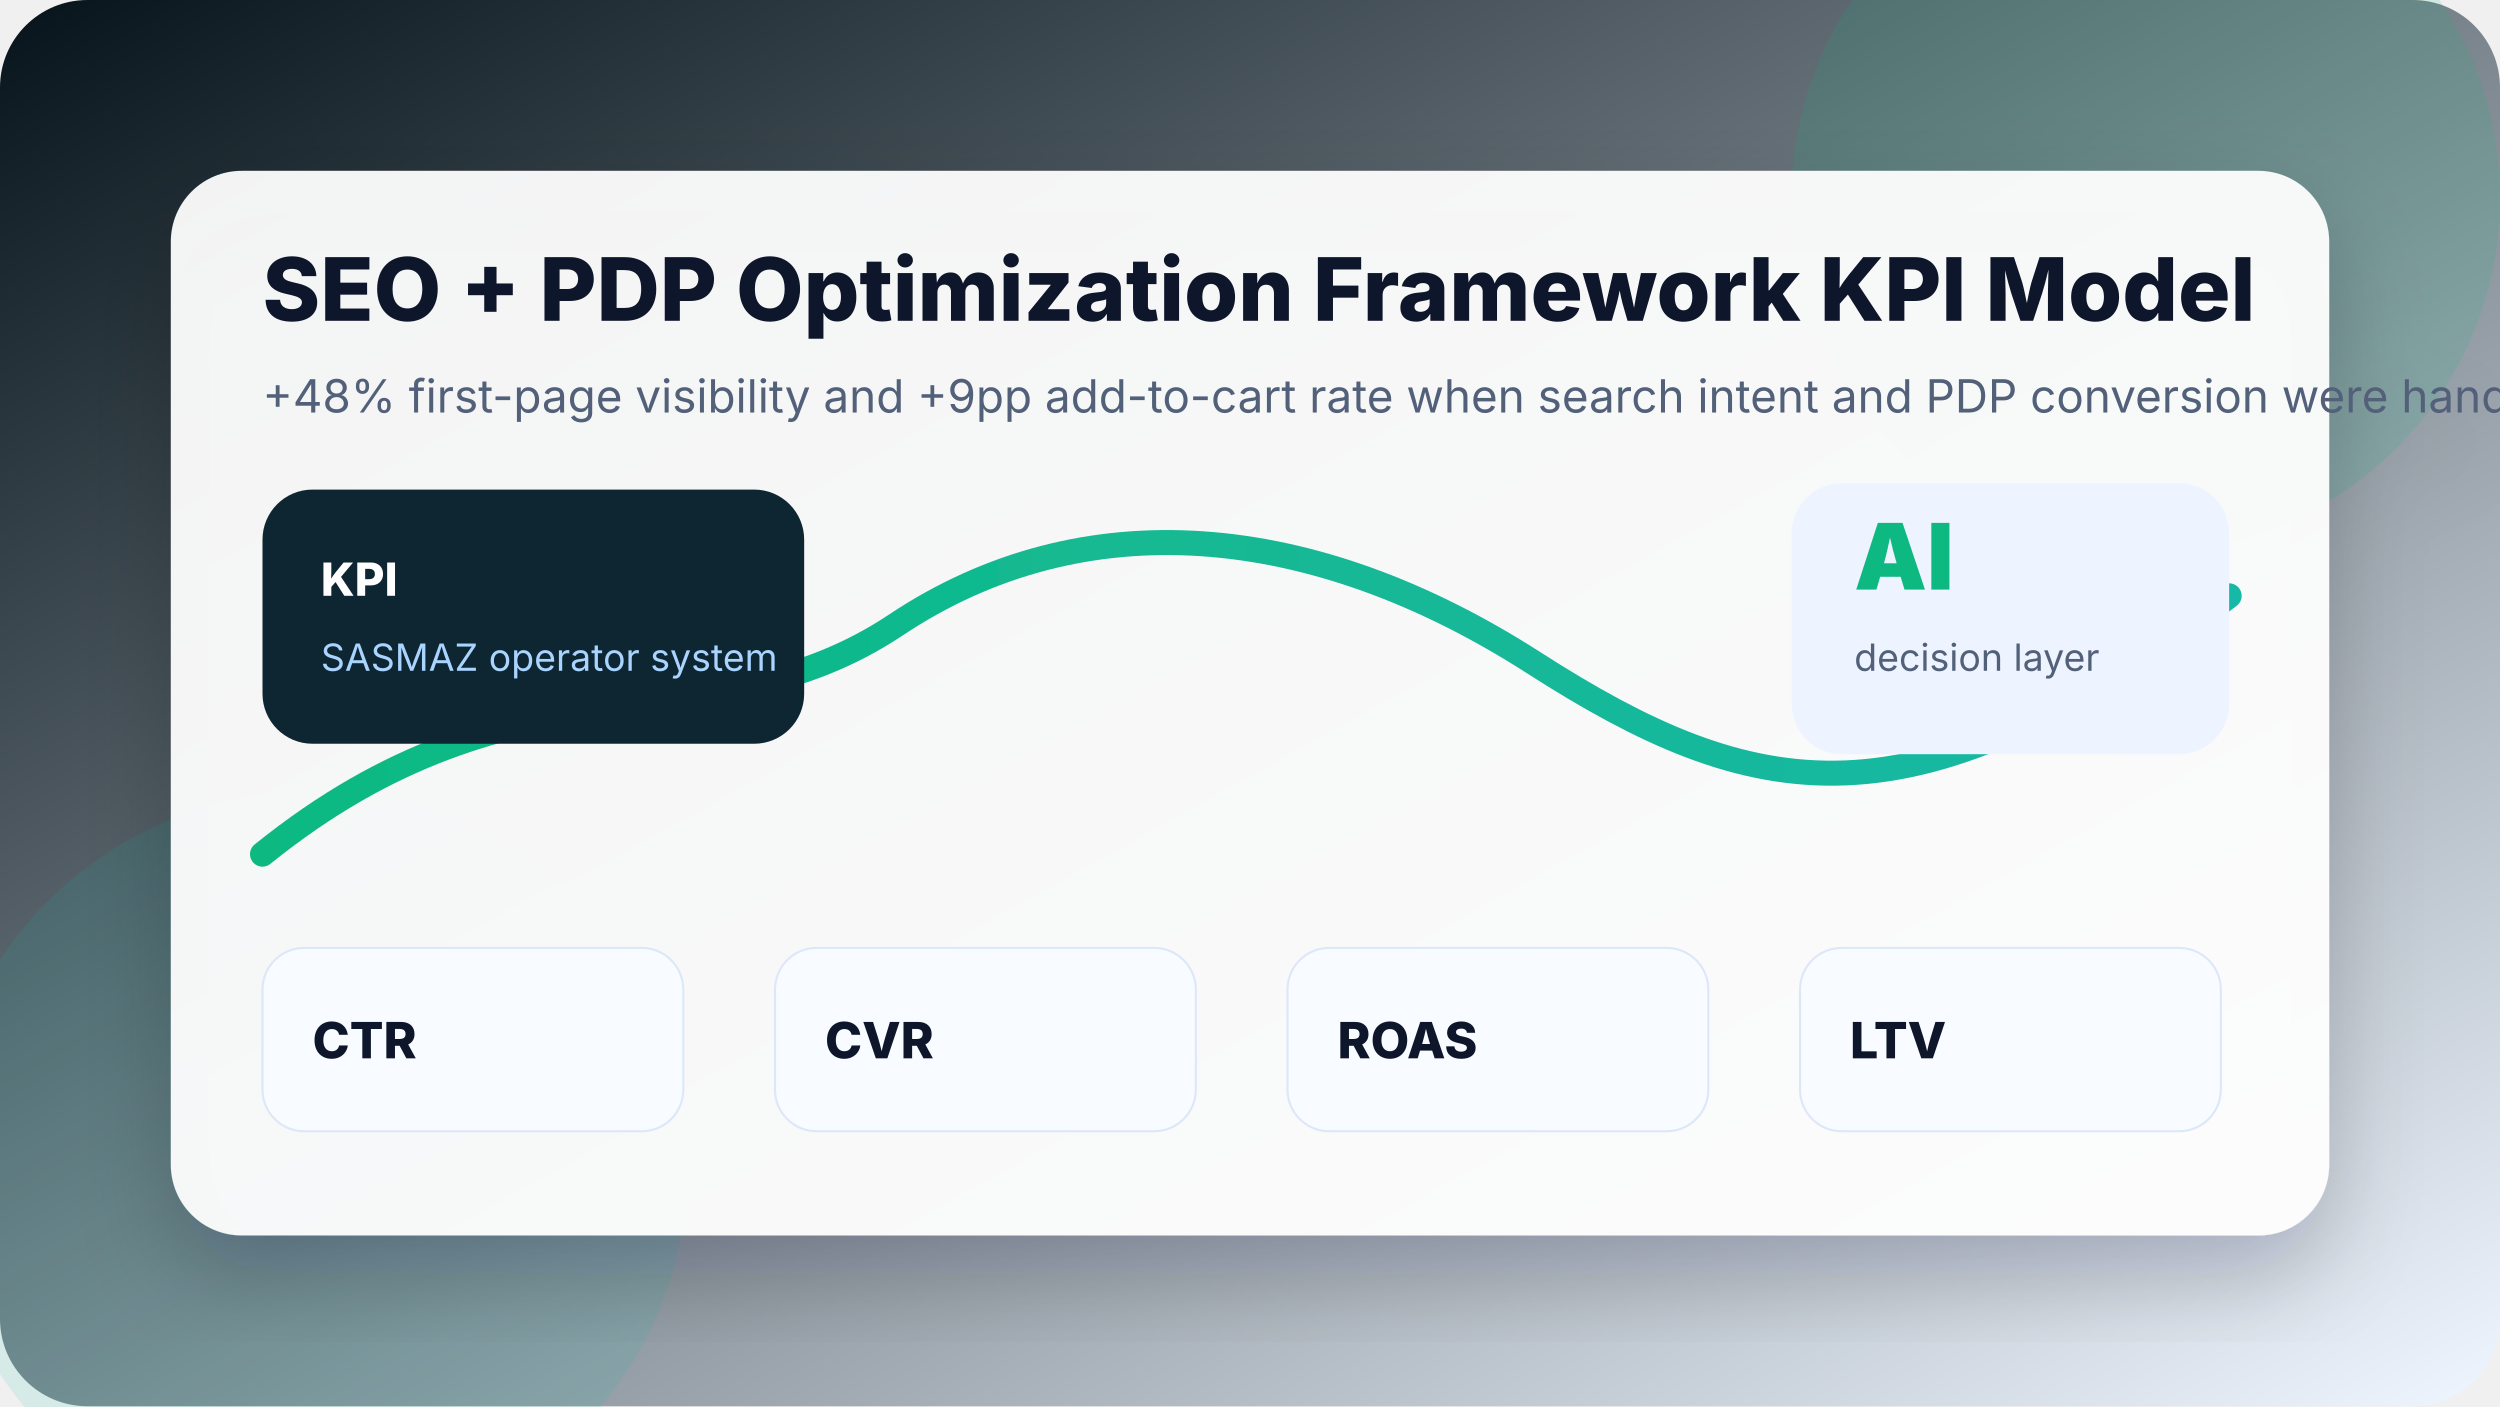
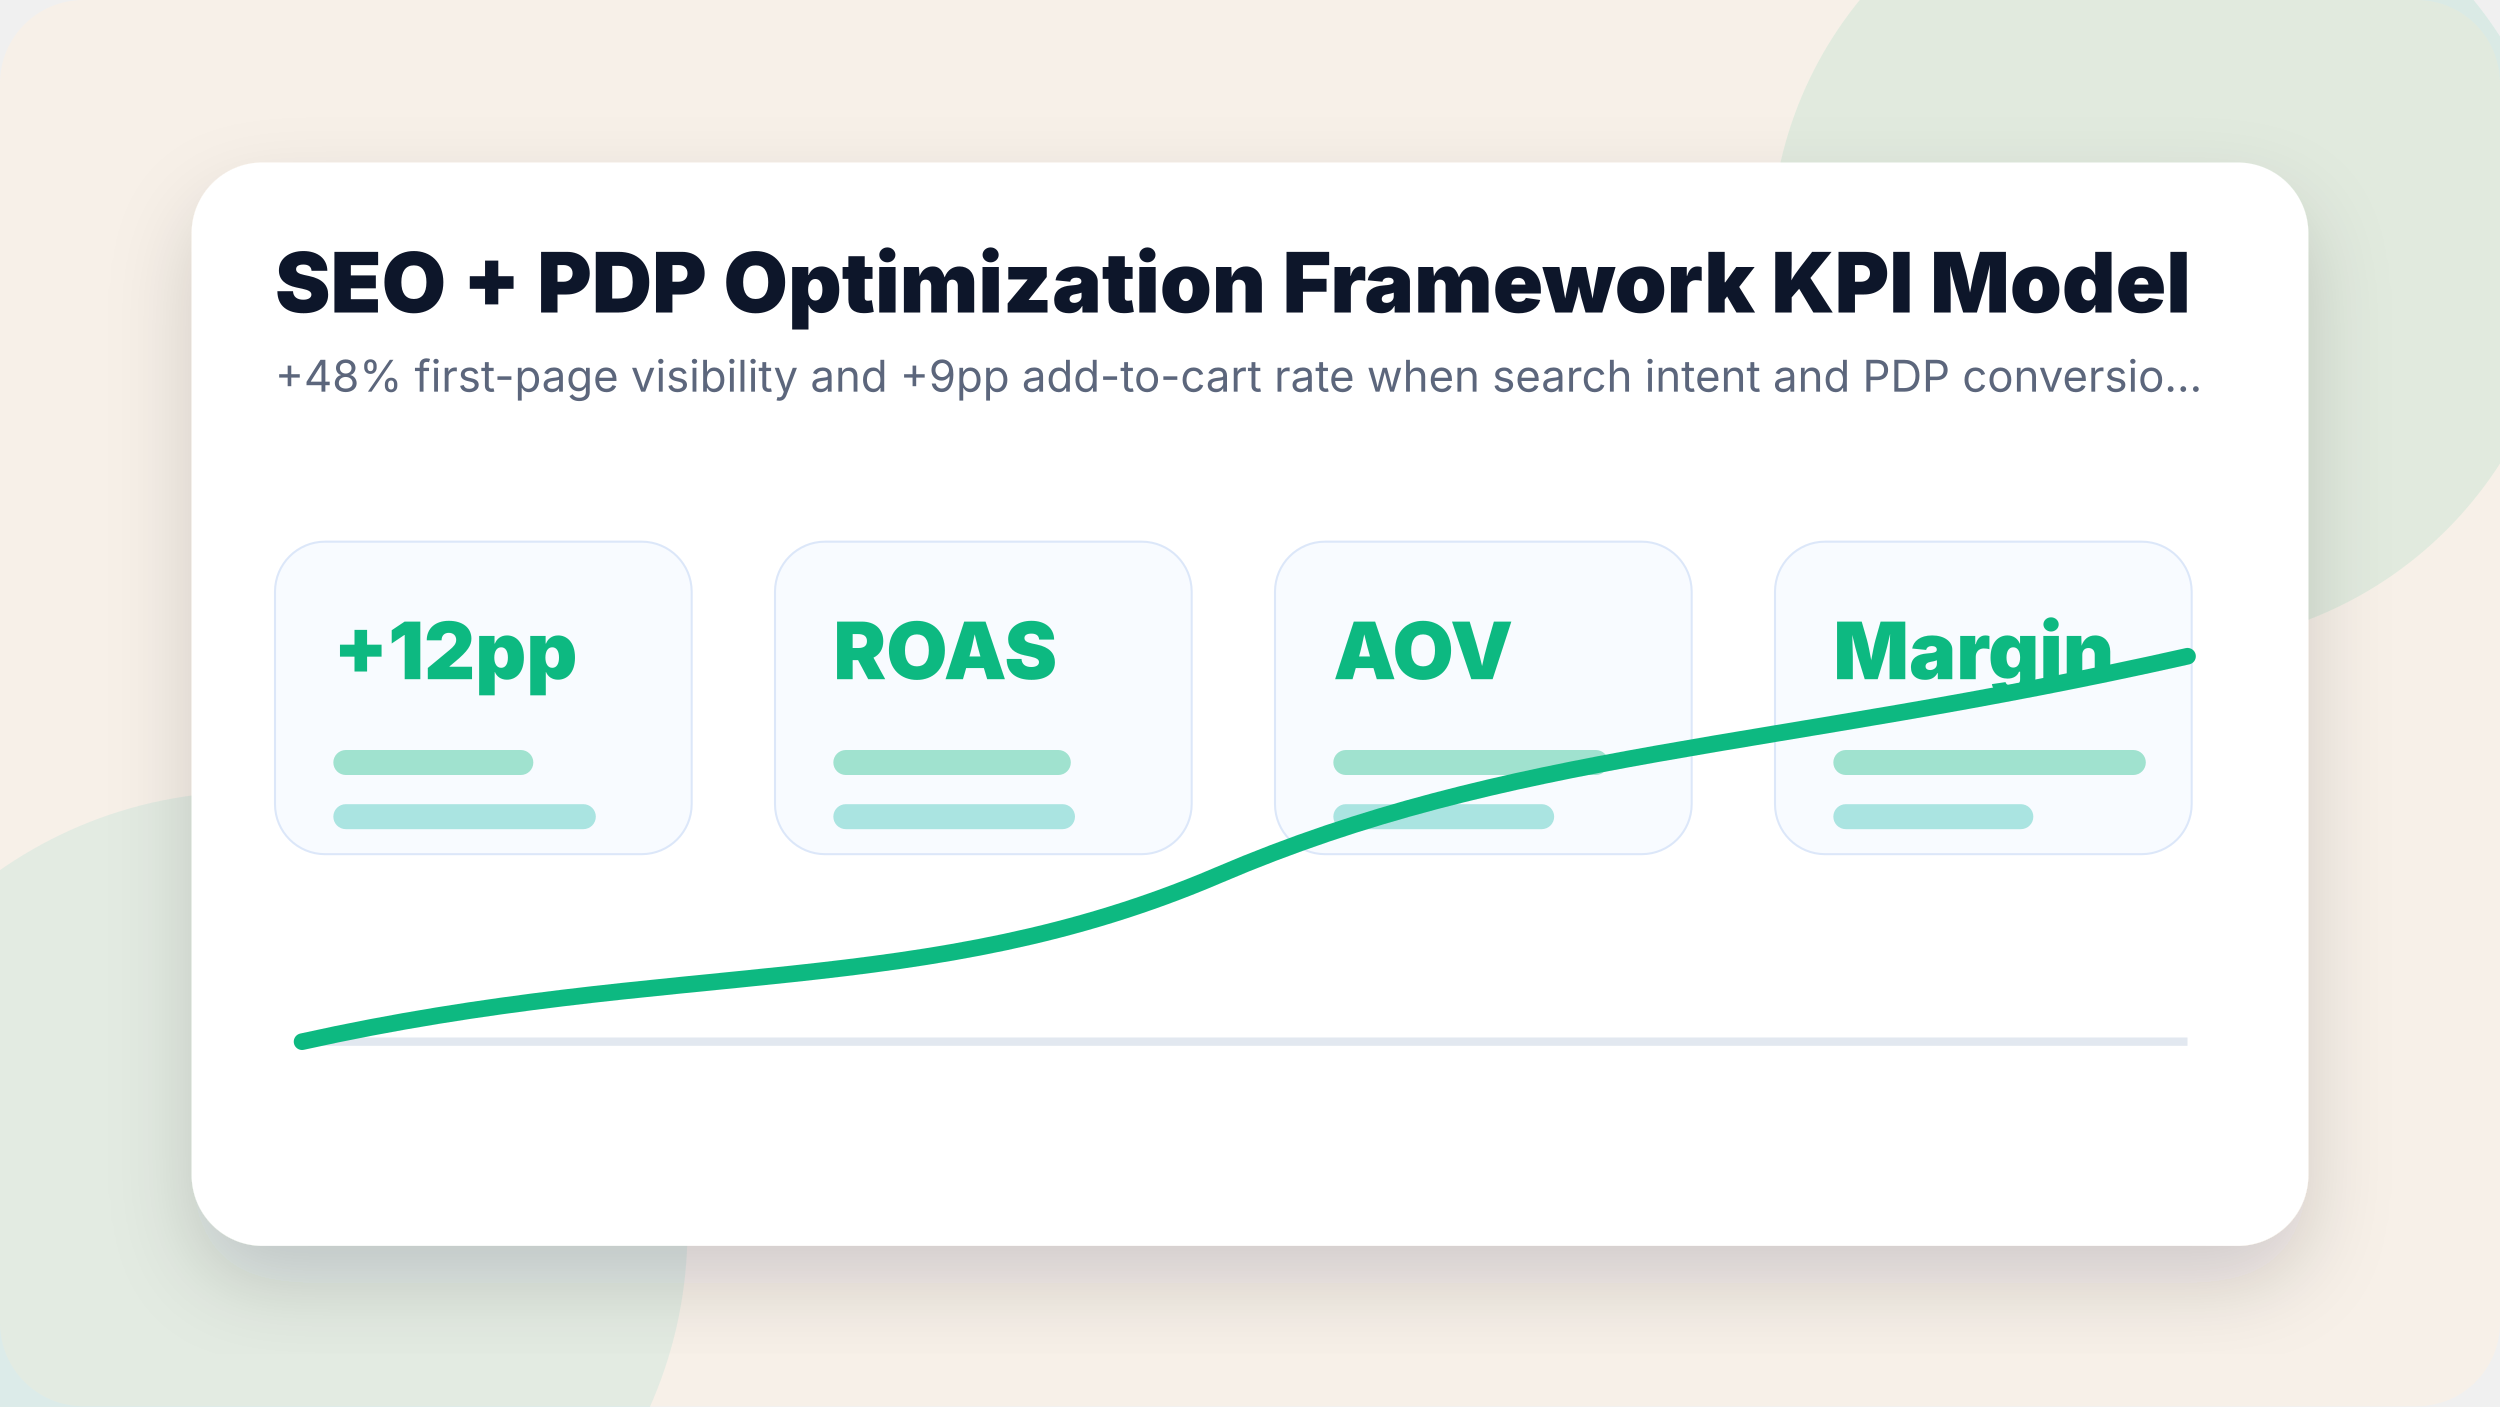
<svg xmlns="http://www.w3.org/2000/svg" width="1200" height="675" viewBox="0 0 1200 675">
  <defs>
-     <linearGradient id="bg" x1="0" x2="1" y1="0" y2="1">
-       <stop stop-color="#06131a" />
-       <stop offset="1" stop-color="#eff6ff" />
-     </linearGradient>
-     <linearGradient id="line" x1="0" x2="1">
-       <stop stop-color="#10b981" />
-       <stop offset="1" stop-color="#14b8a6" />
-     </linearGradient>
    <filter id="shadow">
-       <feDropShadow dx="0" dy="20" stdDeviation="22" flood-color="#0f172a" flood-opacity="0.22" />
+       <feDropShadow dx="0" dy="18" stdDeviation="20" flood-color="#0f172a" flood-opacity="0.16" />
    </filter>
  </defs>
-   <rect width="1200" height="675" rx="42" fill="url(#bg)" />
-   <circle cx="1030" cy="95" r="170" fill="#10b981" opacity="0.14" />
-   <circle cx="150" cy="560" r="180" fill="#14b8a6" opacity="0.12" />
+   <rect width="1200" height="675" rx="40" fill="#f7f0e8" />
+   <circle cx="1040" cy="120" r="190" fill="#10b981" opacity="0.10" />
+   <circle cx="120" cy="590" r="210" fill="#14b8a6" opacity="0.09" />
  <g filter="url(#shadow)">
-     <rect x="82" y="82" width="1036" height="511" rx="34" fill="white" opacity="0.94" />
-     <text x="126" y="154" font-family="Inter, Arial" font-size="42" font-weight="800" fill="#0f172a">SEO + PDP Optimization Framework KPI Model</text>
-     <text x="126" y="198" font-family="Inter, Arial" font-size="22" fill="#526179">+48% first-page visibility and +9pp add-to-cart rate when search intent and PDP conversion were handled together</text>
-     <path d="M126 410 C250 310 340 360 430 300 S630 250 736 318 S918 402 1070 286" fill="none" stroke="url(#line)" stroke-width="12" stroke-linecap="round" />
-     <rect x="126" y="455" width="202" height="88" rx="20" fill="#f8fbff" stroke="#dce7f9" />
-     <text x="150" y="508" font-family="Inter, Arial" font-size="24" font-weight="800" fill="#0f172a">CTR</text>
-     <rect x="372" y="455" width="202" height="88" rx="20" fill="#f8fbff" stroke="#dce7f9" />
-     <text x="396" y="508" font-family="Inter, Arial" font-size="24" font-weight="800" fill="#0f172a">CVR</text>
-     <rect x="618" y="455" width="202" height="88" rx="20" fill="#f8fbff" stroke="#dce7f9" />
-     <text x="642" y="508" font-family="Inter, Arial" font-size="24" font-weight="800" fill="#0f172a">ROAS</text>
-     <rect x="864" y="455" width="202" height="88" rx="20" fill="#f8fbff" stroke="#dce7f9" />
-     <text x="888" y="508" font-family="Inter, Arial" font-size="24" font-weight="800" fill="#0f172a">LTV</text>
-     <rect x="126" y="235" width="260" height="122" rx="24" fill="#0f2530" />
-     <text x="154" y="286" font-family="Inter, Arial" font-size="22" font-weight="800" fill="white">KPI</text>
-     <text x="154" y="322" font-family="Inter, Arial" font-size="18" fill="#a9d4ff">SASMAZ operator system</text>
-     <rect x="860" y="232" width="210" height="130" rx="24" fill="#eef4ff" />
-     <text x="890" y="283" font-family="Inter, Arial" font-size="44" font-weight="900" fill="#10b981">AI</text>
-     <text x="890" y="322" font-family="Inter, Arial" font-size="18" fill="#526179">decision layer</text>
+     <rect x="92" y="78" width="1016" height="520" rx="34" fill="#ffffff" />
+     <text x="132" y="150" font-family="Inter, Arial" font-size="40" font-weight="900" fill="#0f172a">SEO + PDP Optimization Framework KPI Model</text>
+     <text x="132" y="188" font-family="Inter, Arial" font-size="21" fill="#5b667b">+48% first-page visibility and +9pp add-to-cart rate when search intent and PDP conversio...</text>
+     <rect x="132" y="260" width="200" height="150" rx="24" fill="#f8fbff" stroke="#dce7f9" />
+     <text x="160" y="326" font-family="Inter, Arial" font-size="38" font-weight="900" fill="#10b981">+12pp</text>
+     <rect x="160" y="360" width="96" height="12" rx="6" fill="#10b981" opacity="0.38" />
+     <rect x="160" y="386" width="126" height="12" rx="6" fill="#14b8a6" opacity="0.34" />
+     <rect x="372" y="260" width="200" height="150" rx="24" fill="#f8fbff" stroke="#dce7f9" />
+     <text x="400" y="326" font-family="Inter, Arial" font-size="38" font-weight="900" fill="#10b981">ROAS</text>
+     <rect x="400" y="360" width="114" height="12" rx="6" fill="#10b981" opacity="0.38" />
+     <rect x="400" y="386" width="116" height="12" rx="6" fill="#14b8a6" opacity="0.34" />
+     <rect x="612" y="260" width="200" height="150" rx="24" fill="#f8fbff" stroke="#dce7f9" />
+     <text x="640" y="326" font-family="Inter, Arial" font-size="38" font-weight="900" fill="#10b981">AOV</text>
+     <rect x="640" y="360" width="132" height="12" rx="6" fill="#10b981" opacity="0.38" />
+     <rect x="640" y="386" width="106" height="12" rx="6" fill="#14b8a6" opacity="0.34" />
+     <rect x="852" y="260" width="200" height="150" rx="24" fill="#f8fbff" stroke="#dce7f9" />
+     <text x="880" y="326" font-family="Inter, Arial" font-size="38" font-weight="900" fill="#10b981">Margin</text>
+     <rect x="880" y="360" width="150" height="12" rx="6" fill="#10b981" opacity="0.38" />
+     <rect x="880" y="386" width="96" height="12" rx="6" fill="#14b8a6" opacity="0.34" />
+     <path d="M145 500 L1050 500" stroke="#e2e8f0" stroke-width="4" />
+     <path d="M145 500 C325 460 445 480 585 420 S850 360 1050 315" fill="none" stroke="#10b981" stroke-width="8" stroke-linecap="round" />
  </g>
</svg>
